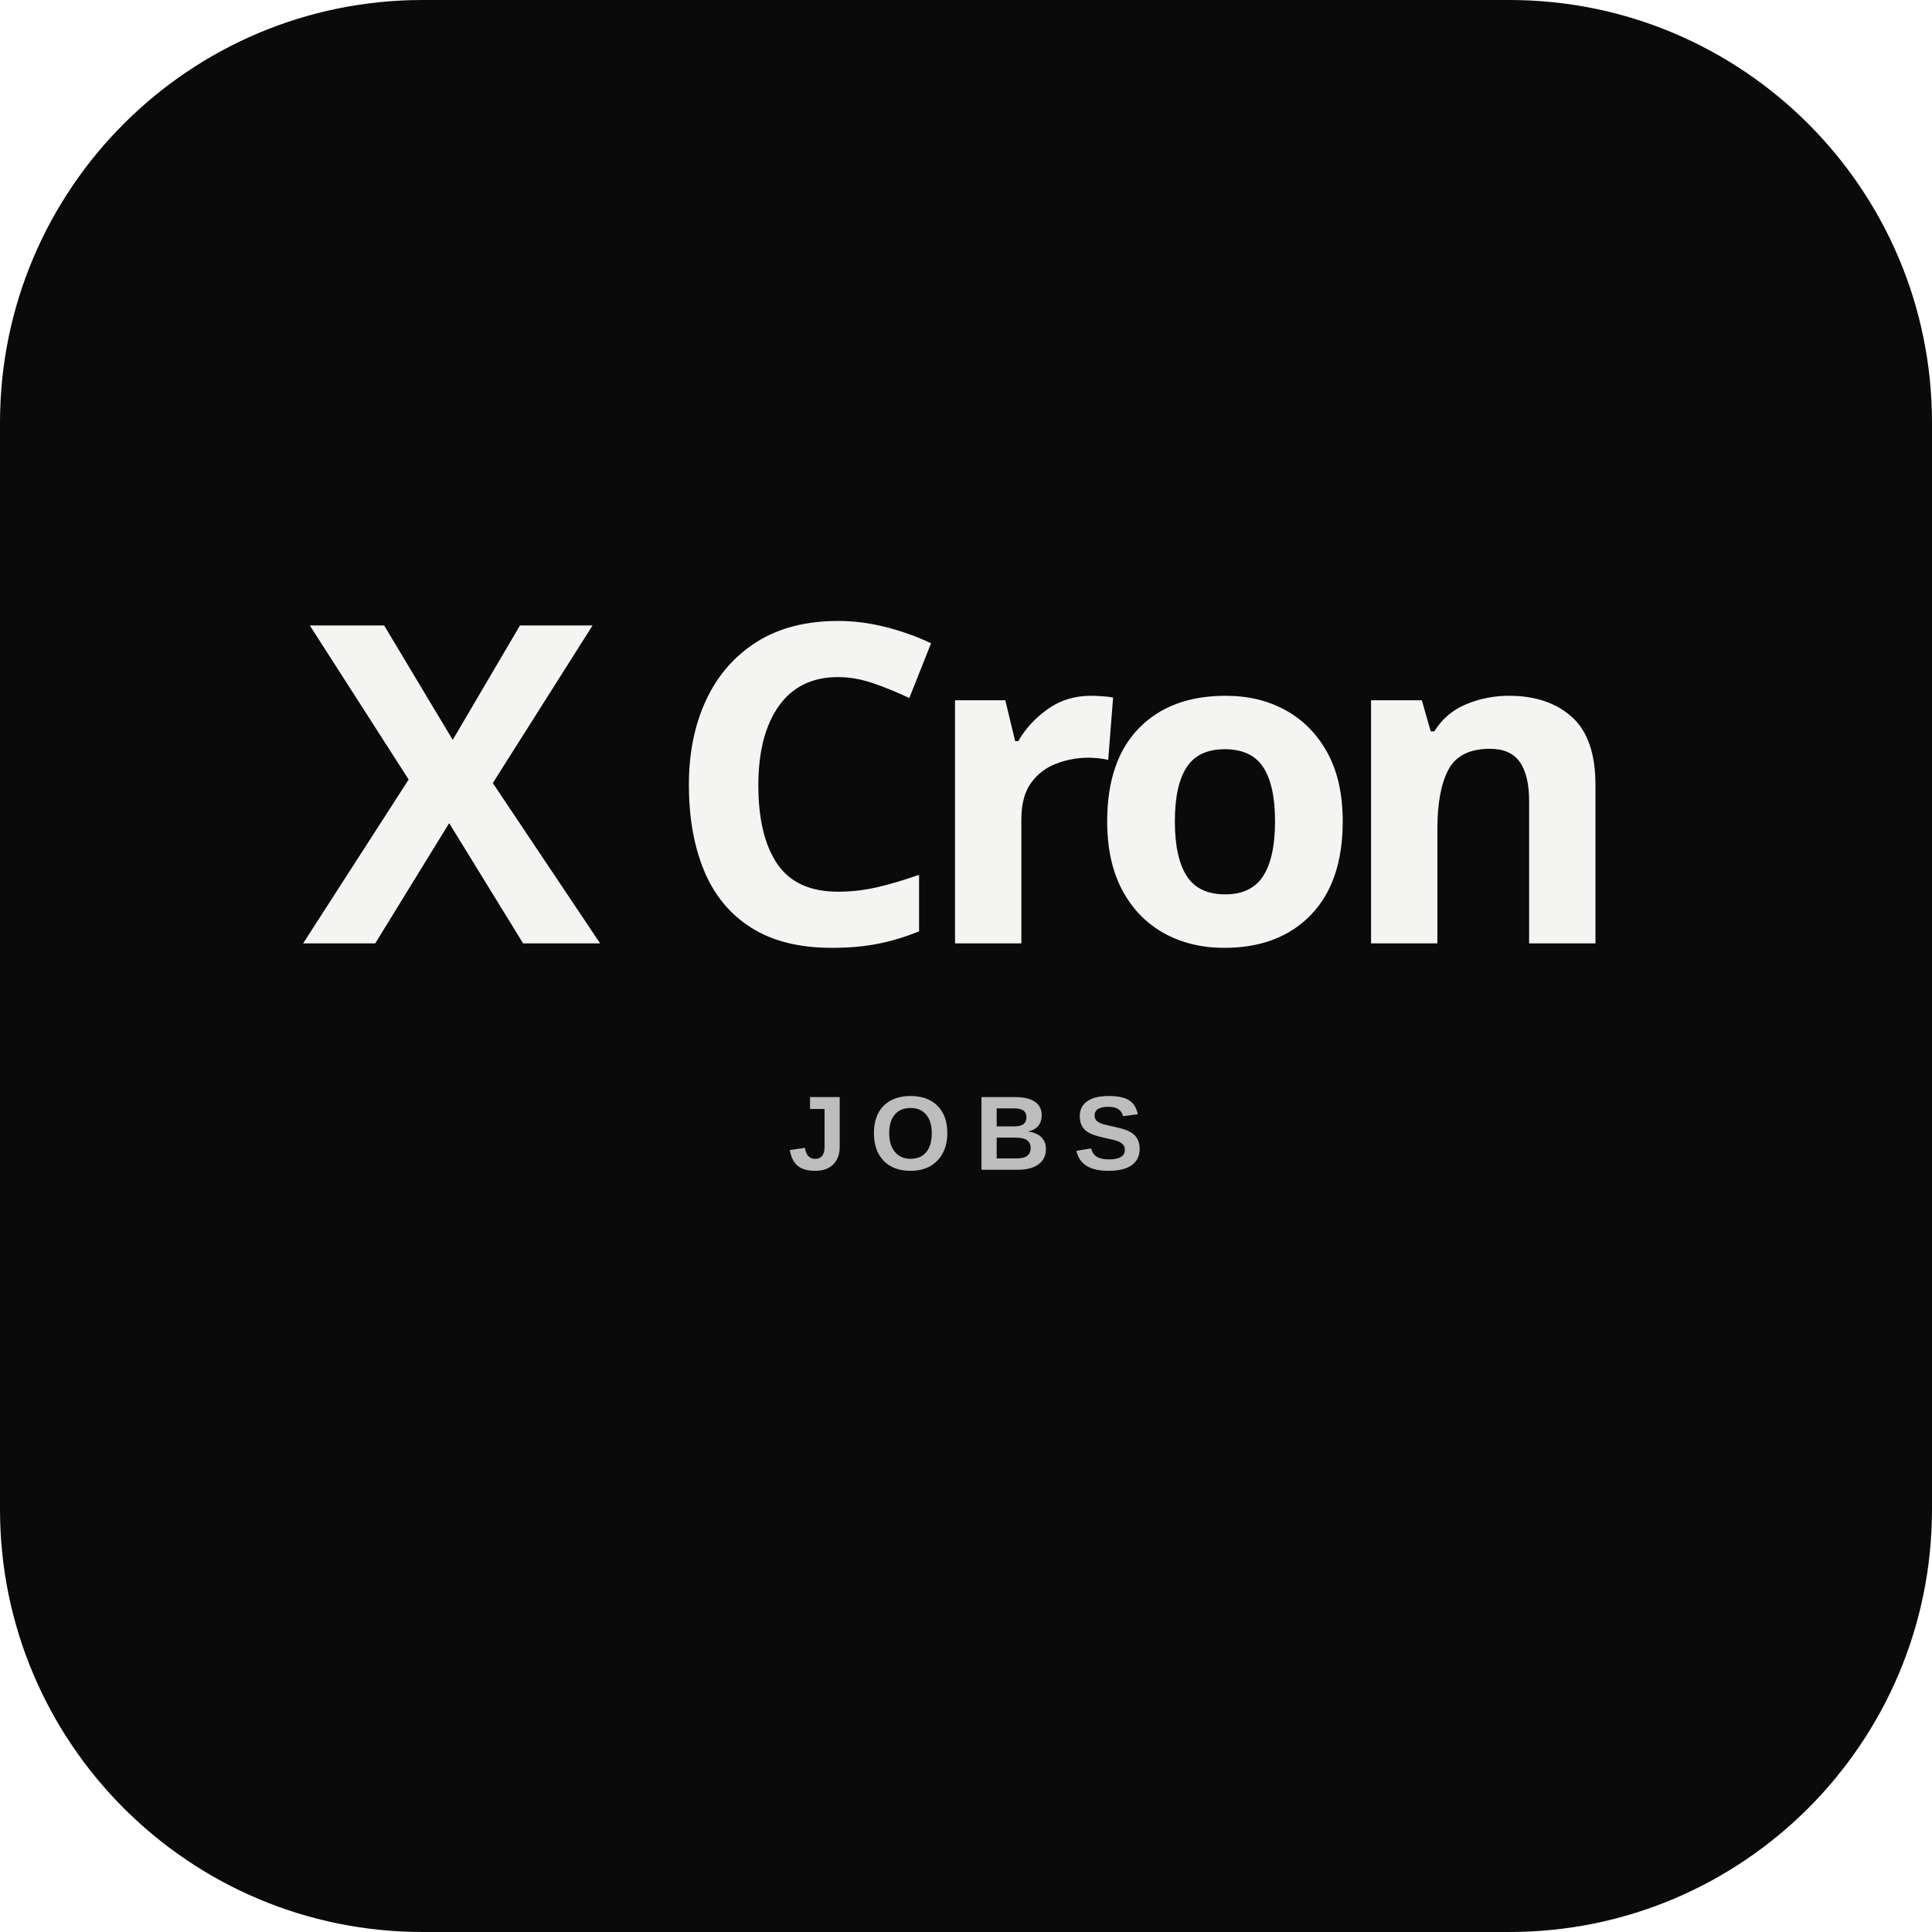
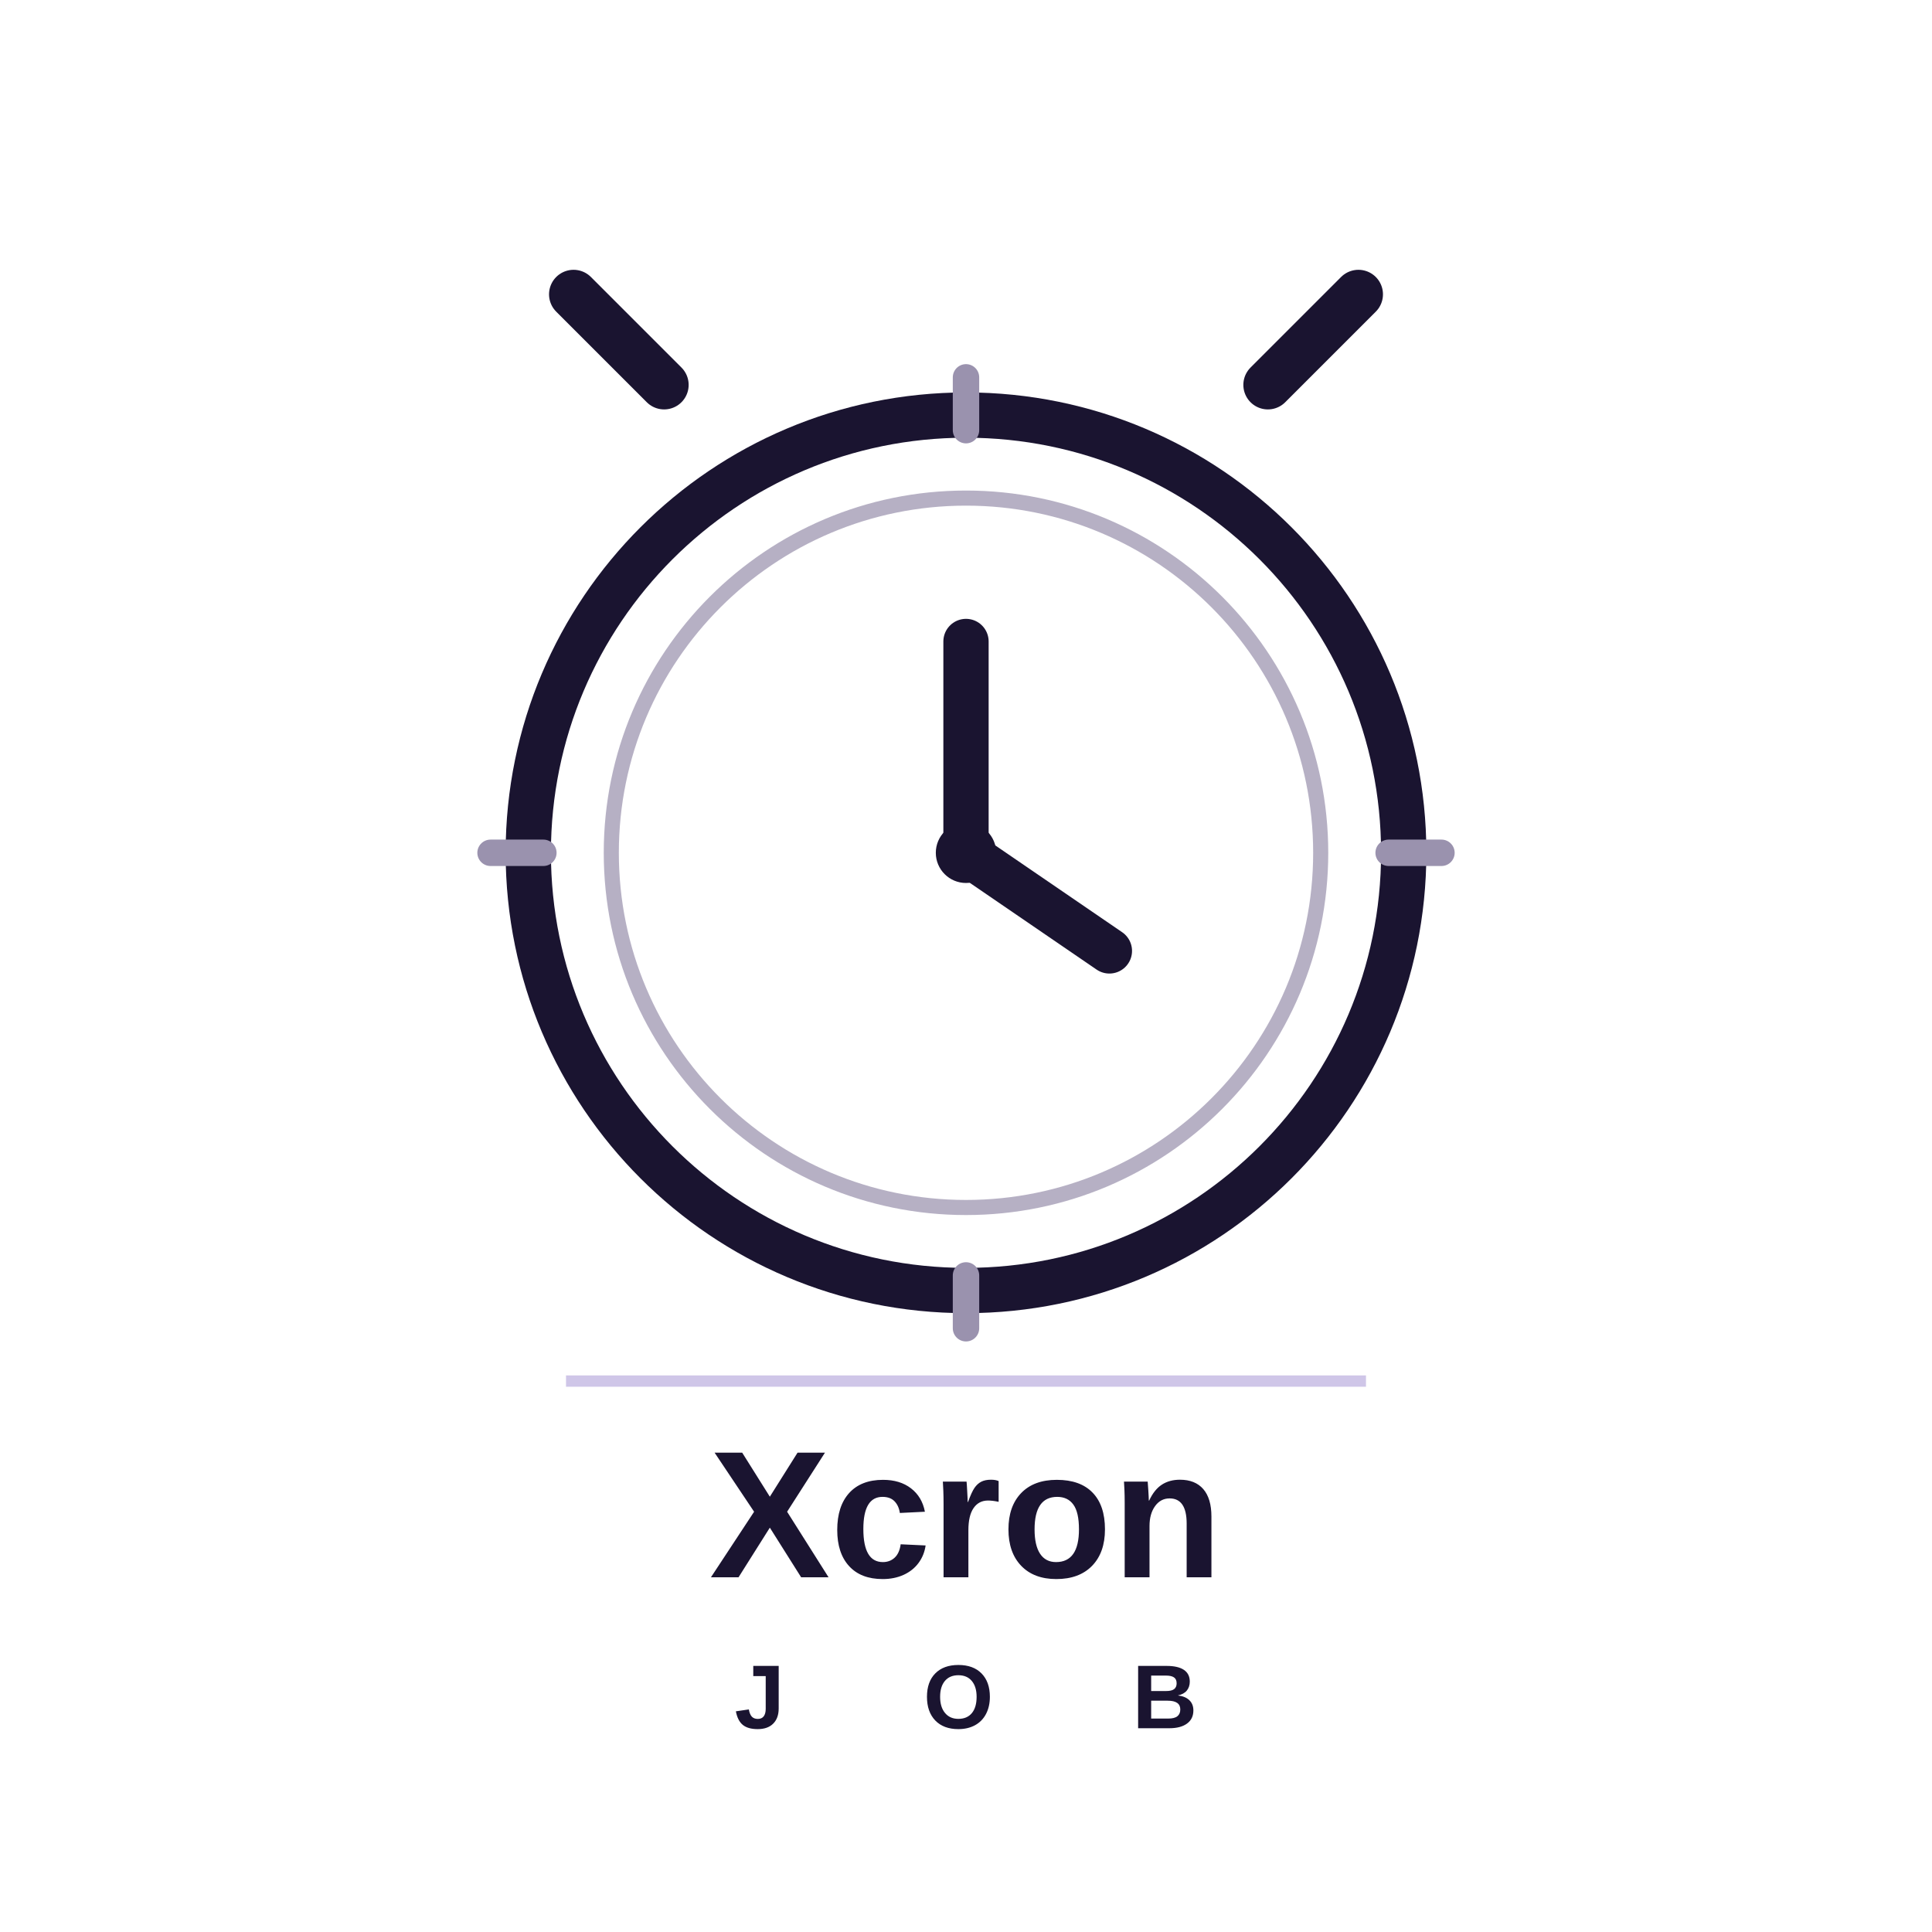
- <svg xmlns="http://www.w3.org/2000/svg" viewBox="0 0 512 512" role="img" aria-label="X Cron Jobs">
-   <rect width="512" height="512" rx="112" fill="#0a0a0a" />
-   <text x="256" y="250" text-anchor="middle" font-family="Syne, Arial Black, sans-serif" font-size="118" font-weight="800" letter-spacing="-7" fill="#f4f4f2">X Cron</text>
-   <text x="256" y="310" text-anchor="middle" font-family="DM Sans, Arial, sans-serif" font-size="28" font-weight="600" letter-spacing="6" fill="#bdbdbd">JOBS</text>
+ <svg xmlns="http://www.w3.org/2000/svg" viewBox="0 0 512 512" role="img" aria-label="Xcron JOB">
+   <g fill="none" stroke="#1a1430" stroke-linecap="round" stroke-linejoin="round">
+     <path d="M176 102l-24-24M336 102l24-24" stroke-width="13" />
+     <circle cx="256" cy="226" r="116" stroke-width="12" />
+     <circle cx="256" cy="226" r="94" stroke="#b6b0c4" stroke-width="4" />
+     <path d="M256 226v-56M256 226l38 26" stroke-width="12" />
+     <circle cx="256" cy="226" r="8" fill="#1a1430" stroke="none" />
+     <path d="M256 100v14M382 226h-14M256 352v-14M130 226h14" stroke="#9a92ae" stroke-width="7" />
+   </g>
+   <path d="M150 366h212" stroke="#cfc6e8" stroke-width="3" />
+   <text x="256" y="418" text-anchor="middle" font-family="Arial, Helvetica, sans-serif" font-size="48" font-weight="700" fill="#1a1430">Xcron</text>
+   <text x="256" y="458" text-anchor="middle" font-family="Arial, Helvetica, sans-serif" font-size="24" font-weight="600" letter-spacing="15" fill="#1a1430">J O B</text>
</svg>
